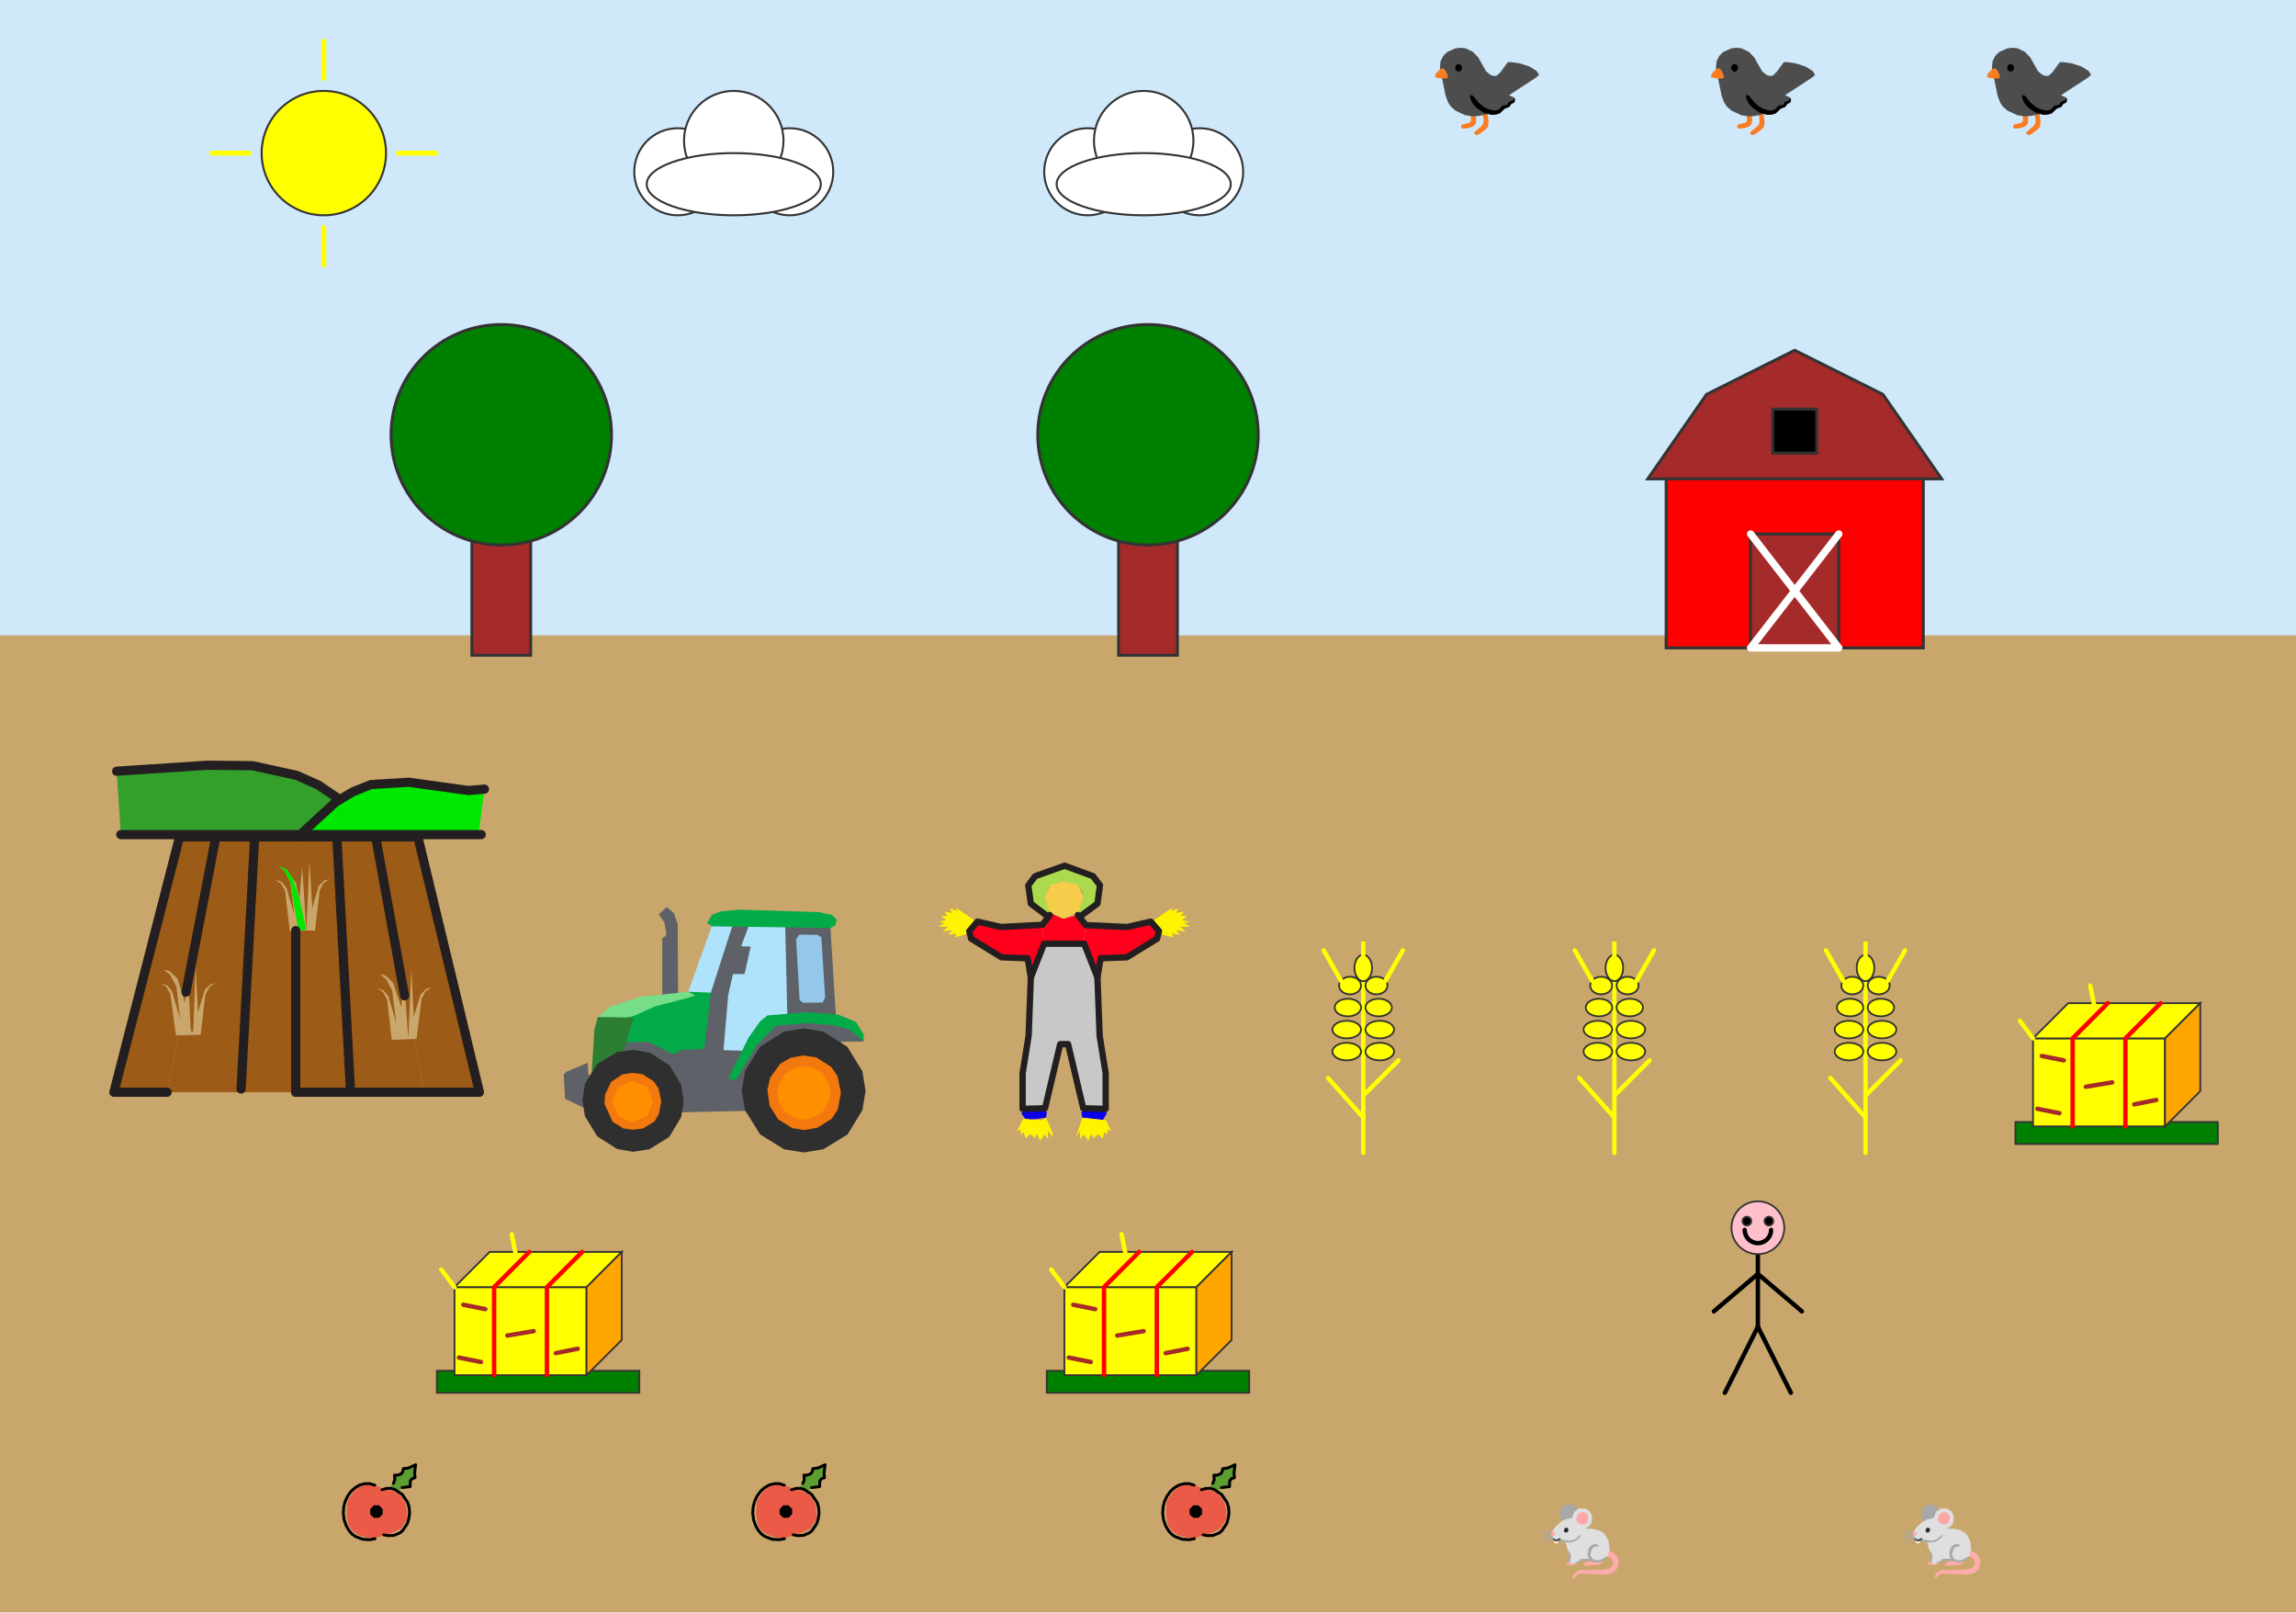
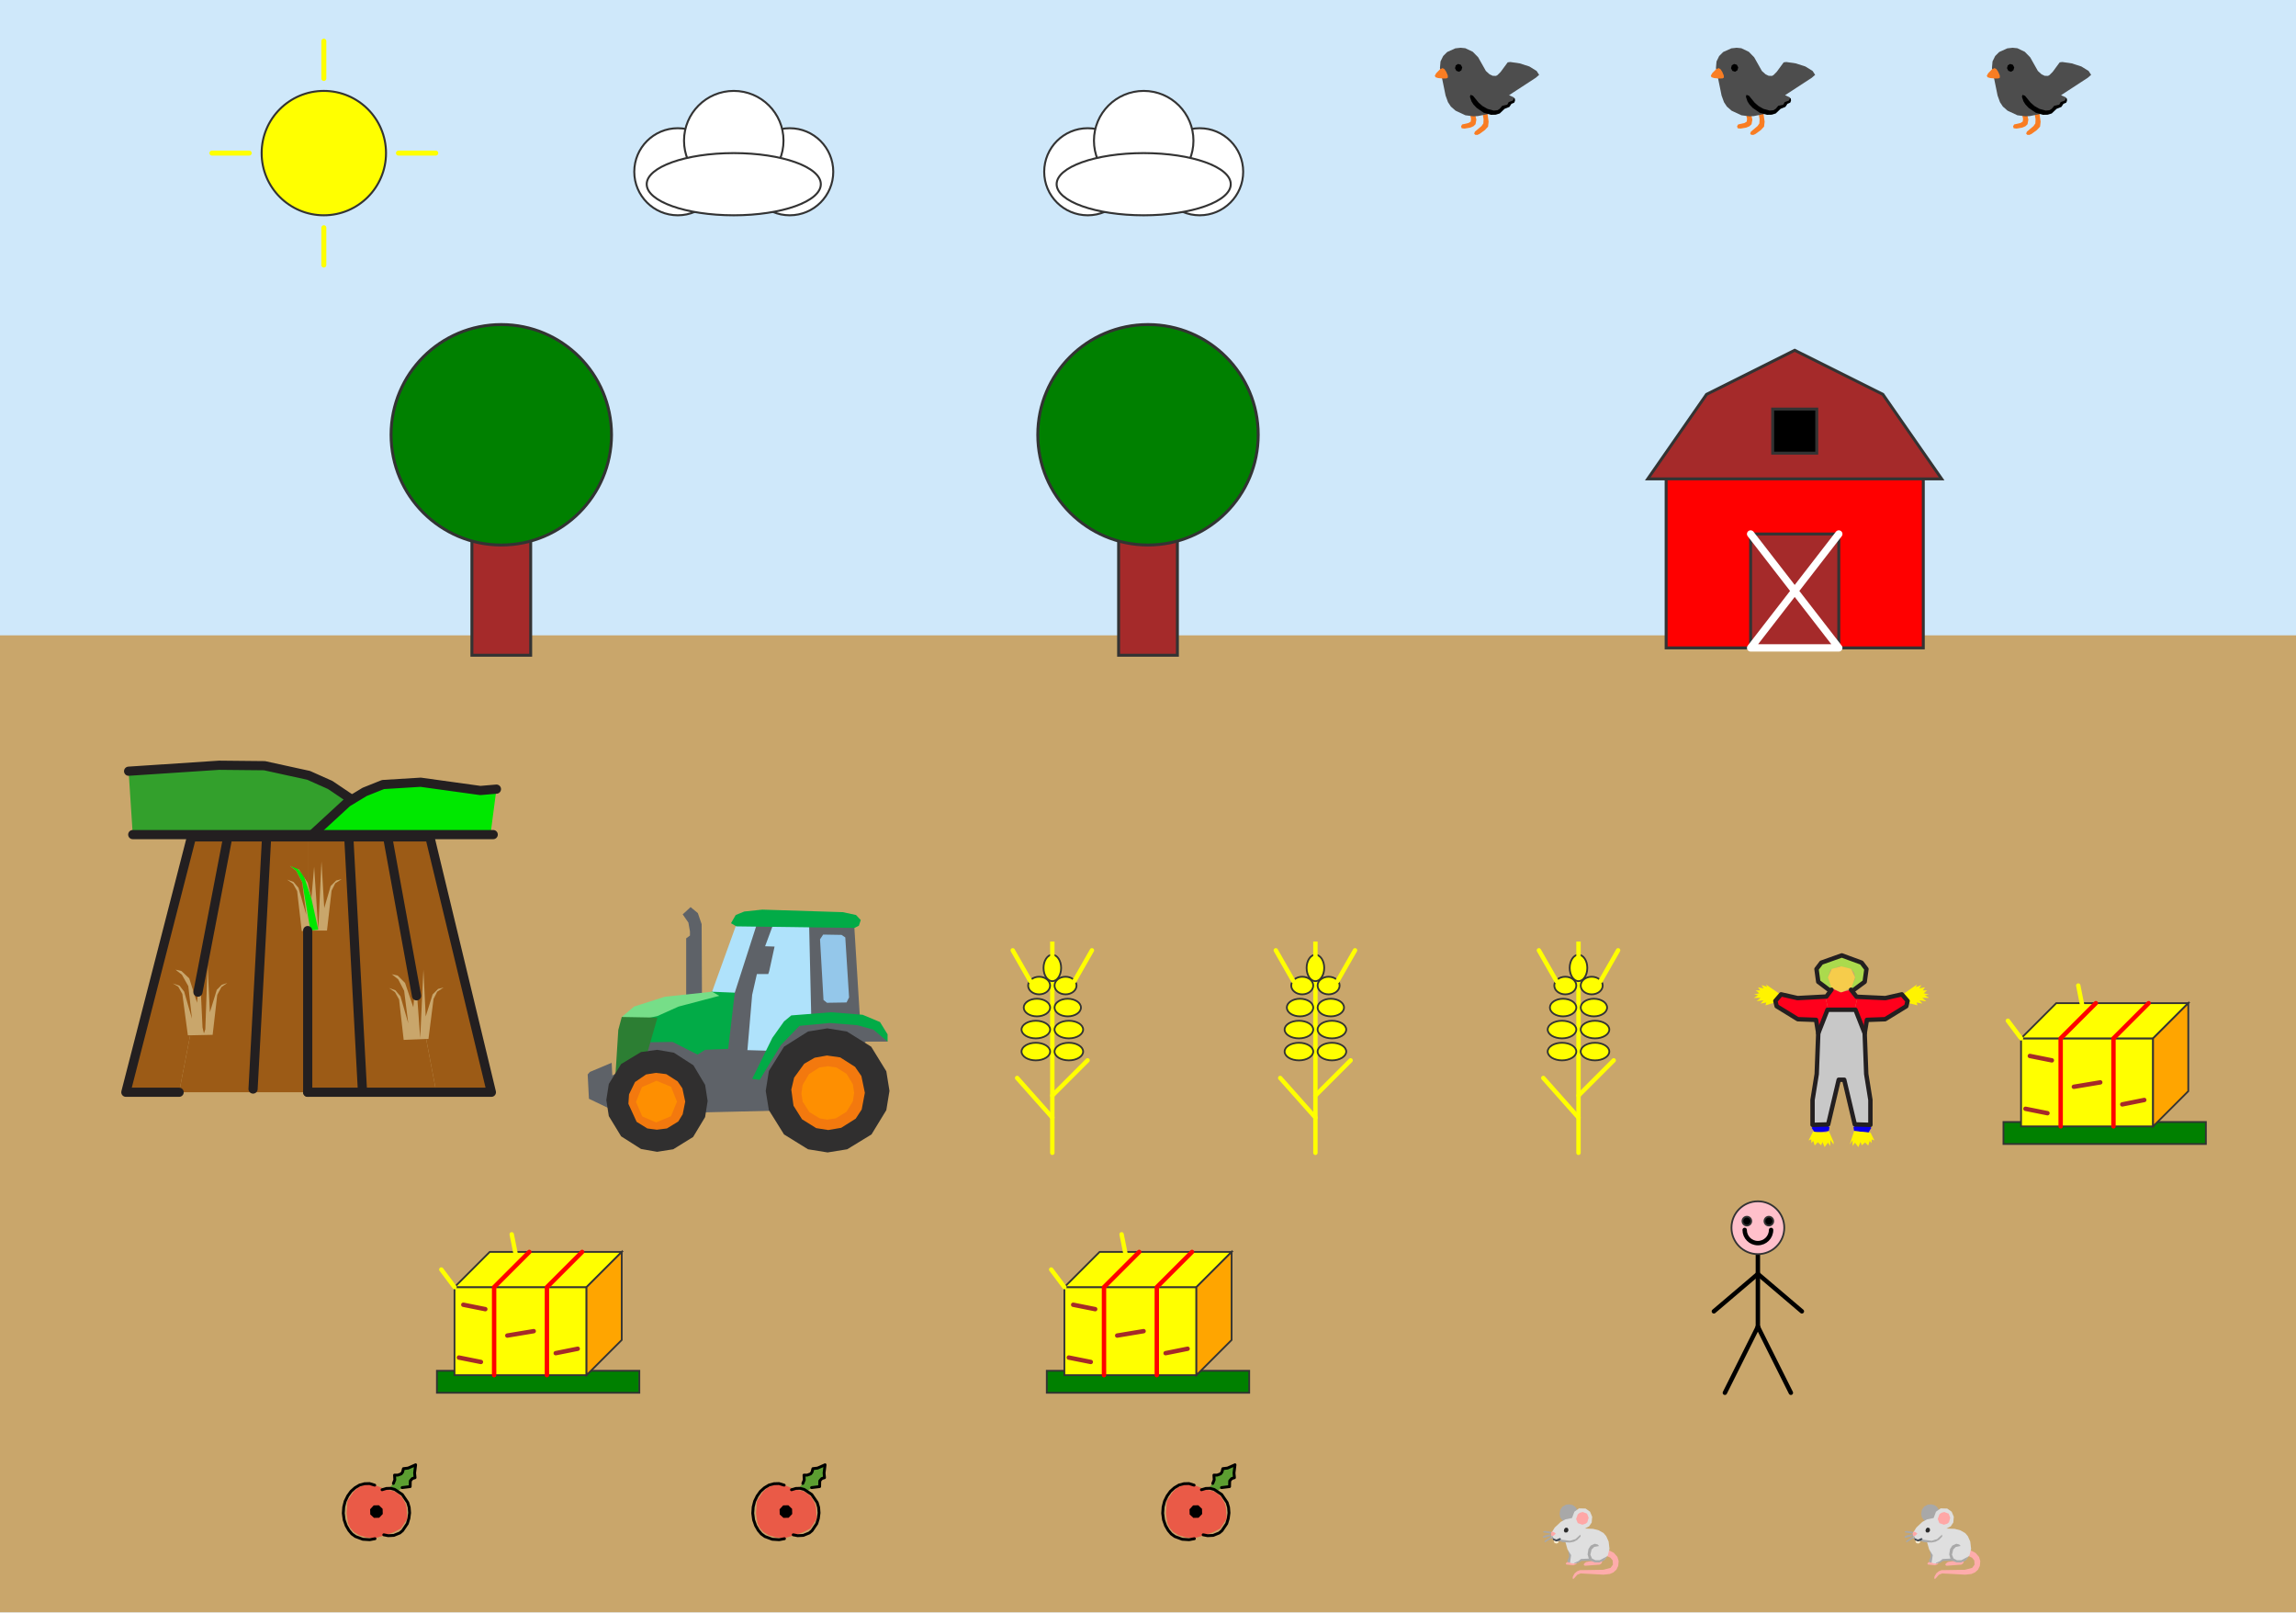
<svg xmlns="http://www.w3.org/2000/svg" viewBox="0 0 480 337" width="480" height="337">
  <rect width="480" height="337" fill="#cfe8fa" />
  <rect y="132.8" width="480" height="204.2" fill="#c9a66b" />
  <defs>
    <symbol id="o-sun" viewBox="0 0 100 100">
      <polyline points="50,5 50,20" fill="none" stroke="yellow" stroke-width="2" stroke-linecap="round" stroke-linejoin="round" />
      <polyline points="50,80 50,95" fill="none" stroke="yellow" stroke-width="2" stroke-linecap="round" stroke-linejoin="round" />
      <polyline points="5,50 20,50" fill="none" stroke="yellow" stroke-width="2" stroke-linecap="round" stroke-linejoin="round" />
      <polyline points="80,50 95,50" fill="none" stroke="yellow" stroke-width="2" stroke-linecap="round" stroke-linejoin="round" />
      <ellipse cx="50" cy="50" rx="25" ry="25" fill="yellow" stroke="#333" stroke-width="0.8" />
    </symbol>
    <symbol id="o-cloud" viewBox="0 0 100 100">
      <ellipse cx="27.5" cy="57.5" rx="17.5" ry="17.5" fill="white" stroke="#333" stroke-width="0.8" />
      <ellipse cx="72.5" cy="57.5" rx="17.5" ry="17.5" fill="white" stroke="#333" stroke-width="0.8" />
      <ellipse cx="50" cy="45" rx="20" ry="20" fill="white" stroke="#333" stroke-width="0.8" />
      <ellipse cx="50" cy="62.5" rx="35" ry="12.5" fill="white" stroke="#333" stroke-width="0.8" />
    </symbol>
    <symbol id="o-black_bird" viewBox="0 0 100 100">
      <polygon points="34.8,73.3 36,78.4 35.7,80.9 33.8,82.1 28.2,83.4 27.3,85 27.8,86.7 30.3,87 35,86.2 38,85 39.9,83.2 40.6,79.3 39.2,72.6" fill="#F97D23" />
      <polygon points="50.1,72.6 46,73.5 46.9,78.8 46.7,82.5 45.1,84.8 39.3,89.7 38.7,91.4 39.6,92.4 41.5,92.5 43.3,91.7 48,88.3 50.8,85.3 51.3,81" fill="#F97D23" />
      <polygon points="22.3,17.1 15.2,20.3 11.7,23.8 9.4,28.5 8.9,34.2 13.8,58.2 15.9,64 18.4,67.8 22.5,71.4 31.1,75.4 38.1,76.3 41.9,76.1 59.9,72.4 64.5,68.4 68.9,67.3 69.6,64.1 73.5,62.9 74,61.4 73.4,59.9 69.1,57.9 92.4,42.7 95.3,40.2 93.1,36.8 86.8,32.9 78.4,30.2 70.2,29 67.9,29.3 61.8,37.6 59,40.4 57.7,41.1 54.8,41 52.1,39.7 48.9,36.8 42.2,24.9 37.5,20.1 31,17 26.9,16.6" fill="#4D4D4D" />
      <polygon points="11.2,34.3 8.9,35.4 5.6,38.8 4.4,41 5.1,42.3 7.4,43 11.8,43.4 14.6,43.3 15.8,42.6 15.7,40.7 14.4,37.6 12.8,35.2" fill="#F97D23" />
      <polygon points="28.3,33.7 27.6,36.2 25.6,37.5 23.2,36.7 22,34.4 22.7,31.9 24.7,30.7 27.1,31.4" fill="#000000" />
      <polygon points="35.5,57.6 35,59.2 36.3,63.2 38,65.9 40.8,68.9 47,73.2 53.4,75 57.5,74.9 61,73.8 65.2,69.8 69.4,68.1 71.2,65.4 73.6,64.4 74.3,62.7 74.1,60.9 73.5,60.5 72.4,62.6 68.8,63.9 67.5,66.2 63.2,67.1 61,69.7 59,71 55.7,71.3 50.3,69.8 45.9,67.3 42.6,64.4 37.7,58.4" fill="#000000" />
    </symbol>
    <symbol id="o-tree" viewBox="0 0 100 100">
      <rect x="42" y="55" width="16" height="40" fill="brown" stroke="#333" stroke-width="0.8" />
      <ellipse cx="50" cy="35" rx="30" ry="30" fill="green" stroke="#333" stroke-width="0.8" />
    </symbol>
    <symbol id="o-barn" viewBox="0 0 100 100">
      <rect x="15" y="45" width="70" height="48" fill="red" stroke="#333" stroke-width="0.8" />
      <polygon points="10,47 26,24 50,12 74,24 90,47" fill="brown" stroke="#333" stroke-width="0.8" />
      <rect x="38" y="62" width="24" height="31" fill="brown" stroke="#333" stroke-width="0.8" />
      <polyline points="38,62 62,93 38,93 62,62" fill="none" stroke="white" stroke-width="2" stroke-linecap="round" stroke-linejoin="round" />
      <rect x="44" y="28" width="12" height="12" fill="black" stroke="#333" stroke-width="0.8" />
    </symbol>
    <symbol id="o-field" viewBox="0 0 100 100">
      <polygon points="58.8,21.1 63.7,18.6 69,17.5 77.6,17.7 86.9,19.2 90.4,18.9 89.1,28.8 50.3,28.8 54.2,24.8" fill="#00E800" />
      <polygon points="58.8,21.1 54.2,24.8 50.3,28.8 11.2,28.8 10.3,15 30,13.7 39.9,13.8 49.5,15.9 54.2,18" fill="#33A02C" />
      <polygon points="50.1,42.7 51.6,49.5 49.9,49.7 48.1,39.2 46.8,36.7 45.4,35.6 46.9,36 48.4,37.6" fill="#00E800" />
      <polygon points="25.8,58.5 25.2,65.4 23.5,60.1 21.8,58.5 20.5,58.2 21.9,59.3 23.3,61.8 24.1,68.9 22.4,63 21.4,61.7 19.9,61.2 21.1,61.9 22,63.5 23.2,72.5 23.7,72.5 21.3,84.9 9.7,84.9 24,29.3 31.9,29.3 25.9,60.5" fill="#9C5B16" />
      <polygon points="27,71.2 26.7,72.1 26.4,70.8 25.9,60.5 31.9,29.3 49.3,29.3 49.3,39.3 47.4,36.4 45.4,35.6 46.8,36.7 48.1,39.2 49,46.3 47.3,40.4 46.2,39.1 44.8,38.6 46.1,39.5 47,41.1 48,49.8 49.3,49.7 49.3,84.9 21.3,84.9 23.7,72.5 28.6,72.4 29.6,63.7 30.5,62 31.8,61.1 30.6,61.5 29.5,62.6 28,67.5 27.5,57.3" fill="#9C5B16" />
      <polygon points="49.3,49.7 53.5,49.7 54.5,41 55.3,39.4 56.7,38.5 55.5,38.8 54.3,40 52.9,44.8 52.3,34.6 51.6,49.5 50.7,35.8 50.1,42.7 49.3,39.3 49.3,29.3 66.7,29.3 72.7,61.8 72.3,66.4 70.5,61.1 68.9,59.5 67.6,59.2 69,60.3 70.3,62.8 71.2,69.9 69.5,64 68.4,62.7 67,62.2 68.3,63.1 69.2,64.7 70.2,73.5 75.1,73.3 77.3,84.9 49.3,84.9" fill="#9C5B16" />
      <polygon points="75.6,73.3 76.7,64.6 77.5,63 78.9,62.1 77.7,62.4 76.5,63.6 75,68.4 74.5,58.2 73.8,73.1 72.8,59.4 72.7,61.8 66.7,29.3 75.9,29.3 89.3,84.9 77.3,84.9 75.1,73.3" fill="#9C5B16" />
      <polyline points="21.3,84.9 9.7,84.9 24,29.3 75.9,29.3 89.3,84.9 49.3,84.9" fill="none" stroke="#231F20" stroke-width="2" stroke-linecap="round" stroke-linejoin="round" />
      <polyline points="31.9,29.3 25.4,63.1" fill="none" stroke="#231F20" stroke-width="2" stroke-linecap="round" stroke-linejoin="round" />
      <polyline points="49.3,49.7 49.3,84.9" fill="none" stroke="#231F20" stroke-width="2" stroke-linecap="round" stroke-linejoin="round" />
      <polyline points="40.3,30.3 37.4,84.2" fill="none" stroke="#231F20" stroke-width="2" stroke-linecap="round" stroke-linejoin="round" />
      <polyline points="66.7,29.3 73,63.9" fill="none" stroke="#231F20" stroke-width="2" stroke-linecap="round" stroke-linejoin="round" />
      <polyline points="58.3,30.3 61.2,84.2" fill="none" stroke="#231F20" stroke-width="2" stroke-linecap="round" stroke-linejoin="round" />
      <polyline points="11.2,28.8 89.7,28.8" fill="none" stroke="#231F20" stroke-width="2" stroke-linecap="round" stroke-linejoin="round" />
      <polyline points="50.3,28.8 57.9,21.8 61.7,19.5 65.7,17.9 73.9,17.4 86.9,19.2 90.4,18.9" fill="none" stroke="#231F20" stroke-width="2" stroke-linecap="round" stroke-linejoin="round" />
      <polyline points="10.3,15 30,13.7 39.9,13.8 49.5,15.9 54.2,18 58.8,21.1" fill="none" stroke="#231F20" stroke-width="2" stroke-linecap="round" stroke-linejoin="round" />
    </symbol>
    <symbol id="o-tractor" viewBox="0 0 100 100">
      <polygon points="37.5,47 37.4,24.8 36.2,21.3 33.9,19.4 31.4,21.7 33.2,24.3 33.7,27.1 33.7,28.4 32.5,29.3 32.5,47.9" fill="#5E6268" />
      <polygon points="53.2,23.5 43.9,53.2 32.5,58.4 19.6,60.8 18.8,68.3 9.1,72.7 8.9,68.7 2,71.6 1.3,72.4 1.7,80.1 8.8,83.5 38.5,84.4 64,83.8 89.4,62 96.3,62 94.5,57.9 87.5,53.9 85.7,24.7" fill="#5E6268" />
      <polygon points="36.1,66.1 38.5,64.6 45.8,64.3 47.9,46.5 43.4,42.3 40.7,46.2 19.6,53.3 20.6,62.2 28.2,62.1" fill="#02AB47" />
      <polygon points="40.7,46.2 47.9,46.5 55.4,23.2 48.4,24.9" fill="#AFE2FB" />
      <polygon points="51.9,64.7 58.7,64.9 67.6,54.8 72.1,53.3 71.4,23.1 60.1,24.8 57.5,31.8 60.5,31.9 58.8,39.7 58.5,40.6 54.9,40.6 53.4,47.2" fill="#AFE2FB" />
      <polygon points="75.9,28.1 74.9,29.6 76,48.8 77.1,49.7 83.3,49.6 84.1,48 82.9,29 81.7,28.2" fill="#94C7EA" />
      <polygon points="12.1,54.2 16,50.9 25.7,47.8 40.7,46.2 43,47.5 30.1,50.9 23.4,53.9 17.6,55.2" fill="#76DE88" />
      <polygon points="48.4,25.5 85.8,26 87.2,25.3 87.8,23.5 86.3,21.9 82.1,21 56.6,20.2 50.9,20.8 48.2,21.9 46.7,24.5" fill="#02AB47" />
      <polygon points="53.4,73.8 55.8,74.1 62.5,63.1 68.4,57 78,56.1 86.7,56.8 91.8,58.2 96.3,62 96.3,59.7 93.9,55.8 88.4,53.5 78.4,52.7 65.8,53.7 63.5,55.6 59.8,60.8" fill="#02AB47" />
      <polygon points="12.1,54.2 23.4,54.4 19.6,67.6 10.1,72.6 11,58.3" fill="#2C7E33" />
      <polygon points="96.9,77.6 95.9,83.7 91.2,91.4 83.5,96.1 77.3,97.1 71.1,96.1 63.5,91.4 58.7,83.7 57.7,77.6 58.7,71.3 63.5,63.6 71.1,58.8 77.2,57.8 83.4,58.8 91.1,63.6 95.9,71.4" fill="#302F2F" />
      <polygon points="39.3,80.8 38.5,85.9 34.7,92.2 28.4,96.1 23.3,96.9 18.2,96 11.9,92 8,85.6 7.2,80.5 8,75.4 11.9,69.1 18.2,65.3 23.3,64.6 28.6,65.5 34.8,69.5 38.5,75.7" fill="#302F2F" />
      <polygon points="32.2,81 31.4,85 30,87.3 26.4,89.5 23.2,89.9 20.2,89.5 16.8,87.4 14.2,81.7 14.4,78.7 16.3,74.8 19.8,72.4 22.9,71.9 26.2,72.3 29.8,74.6 31.3,76.8" fill="#F3790E" />
      <polygon points="29.6,81 27.7,85.6 23,87.6 18.6,85.7 16.6,81.1 18.5,76.4 23.1,74.4 27.7,76.3" fill="#FE8F01" />
      <polygon points="89.1,78.2 88.1,83.5 86.2,86.4 81.6,89.3 77.5,90 73.7,89.4 69.2,86.6 66.5,82.3 65.8,77.2 66.7,73.4 69.9,69 73.2,67.1 77.1,66.4 81.3,67 86,70 88,72.9" fill="#F3790E" />
      <polygon points="85.7,78.2 85.3,80.9 83.3,84.2 79.9,86.3 77.2,86.7 74.8,86.3 71.5,84.3 69.4,81 69,78.4 69.4,75.7 71.4,72.3 74.7,70.2 77.4,69.8 80.1,70.2 83.3,72.2 85.3,75.5" fill="#FE8F01" />
    </symbol>
+     <symbol id="o-wheat" viewBox="0 0 100 100">
+       <polyline points="50,96 50,14" fill="none" stroke="yellow" stroke-width="2" stroke-linecap="round" stroke-linejoin="round" />
+       <polyline points="50,80 34,62" fill="none" stroke="yellow" stroke-width="2" stroke-linecap="round" stroke-linejoin="round" />
+       <polyline points="50,70 66,54" fill="none" stroke="yellow" stroke-width="2" stroke-linecap="round" stroke-linejoin="round" />
+       <ellipse cx="42.5" cy="50" rx="6.5" ry="4" fill="yellow" stroke="#333" stroke-width="0.8" />
+       <ellipse cx="57.5" cy="50" rx="6.5" ry="4" fill="yellow" stroke="#333" stroke-width="0.8" />
+       <ellipse cx="42.5" cy="40" rx="6.5" ry="4" fill="yellow" stroke="#333" stroke-width="0.8" />
+       <ellipse cx="57.5" cy="40" rx="6.5" ry="4" fill="yellow" stroke="#333" stroke-width="0.8" />
+       <ellipse cx="43" cy="30" rx="6" ry="4" fill="yellow" stroke="#333" stroke-width="0.8" />
+       <ellipse cx="57" cy="30" rx="6" ry="4" fill="yellow" stroke="#333" stroke-width="0.8" />
+       <ellipse cx="44" cy="20" rx="5" ry="4" fill="yellow" stroke="#333" stroke-width="0.8" />
+       <ellipse cx="56" cy="20" rx="5" ry="4" fill="yellow" stroke="#333" stroke-width="0.8" />
+       <ellipse cx="50" cy="12" rx="4" ry="6" fill="yellow" stroke="#333" stroke-width="0.8" />
+       <polyline points="40,18 32,4" fill="none" stroke="yellow" stroke-width="2" stroke-linecap="round" stroke-linejoin="round" />
+       <polyline points="60,18 68,4" fill="none" stroke="yellow" stroke-width="2" stroke-linecap="round" stroke-linejoin="round" />
+       <polyline points="50,8 50,0" fill="none" stroke="yellow" stroke-width="2" stroke-linecap="round" stroke-linejoin="round" />
+     </symbol>
    <symbol id="o-scarecrow" viewBox="0 0 100 100">
      <polygon points="57.3,25.1 55.9,31 44,31 42.6,25.1 45.8,21.4 49.5,23.1 54.3,21.9" fill="#FF001C" />
      <polygon points="53.6,21.8 56.1,17 55.8,14.3 54.3,12.4 48.9,11.3 45,12.9 43.8,16.3 45.8,21.4 45,22.4 41.4,20.6 39,17.5 38.3,13.9 39.6,10.5 49.7,6.3 59.7,10 61.4,13.2 60.7,17.9 57.4,21.3 54.8,22.5" fill="#ABDA4D" />
      <polygon points="56.1,16.3 54.5,20.9 49.9,23.1 45.4,21 43.8,16.3 45.6,12.4 49.9,11.3 54.3,12.4" fill="#F6CC4B" />
      <polygon points="19.7,27.9 22.5,24 30,25.7 42.6,25.1 44,31 39.4,41.7 38.4,35.6 30.1,35.3 20.5,29.4" fill="#FF001C" />
      <polygon points="80.2,27.9 79.4,29.4 69.8,35.3 61.5,35.6 60.5,41.7 55.9,31 57.3,25.1 69.9,25.7 77.5,24" fill="#FF001C" />
      <polygon points="44.2,86.1 37.9,86.9 36.4,84.7 37.5,83.2 43.1,83.2 44.5,84.4" fill="#0B00EA" />
      <polygon points="55.7,86.1 55.4,84.4 56.8,83.2 62.4,83.3 63.5,84.7 62.2,86.8" fill="#0B00EA" />
      <polygon points="55.9,31 60.5,41.7 61.2,60.2 63.1,72 63.1,83.3 56,83.1 51.2,62.8 49.9,62.8 48.7,62.8 43.9,83.1 36.8,83.3 36.8,72 38.7,60.2 39.4,41.7 43.6,31" fill="#C8C8C8" />
      <polygon points="86.7,28.2 84.1,27.7 84.5,29 80.2,27.9 77.7,24.1 84.3,19.5 83.7,20.7 86.3,19.8 85.3,21.3 87.9,20.8 86.9,22.2 88.9,22.2 87.3,23.5 89.7,24.1 87.8,24.4 89.8,25.6 86.7,25.6 88.5,27.2 85.4,26.7" fill="#FFF400" />
      <polygon points="63.2,86.9 64.9,90.4 63.7,89.9 63.6,91.6 62.8,90.6 62.1,92.7 60.7,91.3 59.2,92.6 58.6,91.1 57.6,93.4 56.1,91.4 55,92.9 55,90.3 53.7,92.2 55.7,86.1" fill="#FFF400" />
      <polygon points="44.2,86.1 46.4,91.1 46.3,92.2 44.9,90.2 44.9,92.9 43.8,91.4 42.3,93.4 41.3,91.1 40.7,92.6 39.2,91.2 37.8,92.7 37.1,90.6 36.3,91.6 36.2,89.9 35,90.4 37,86.4 42.8,86.9" fill="#FFF400" />
      <polygon points="19.7,27.7 15.4,29 15.8,27.7 13.2,28.2 14.5,26.7 11.4,27.1 13.2,25.6 10.1,25.6 12.1,24.4 10.2,24.1 12.6,23.5 11,22.2 13,22.2 12,20.8 14.6,21.3 13.6,19.8 16.2,20.6 15.6,19.5 21.7,23.7" fill="#FFF400" />
      <polyline points="55.1,22.3 60.5,18.3 61.3,12.5 59.1,9.6 50.1,6.3 40.8,9.6 38.6,12.5 39.4,18.3 44.7,22.3" fill="none" stroke="#231F20" stroke-width="2" stroke-linecap="round" stroke-linejoin="round" />
      <polyline points="45.4,21.9 43.1,25 30,25.7 22.5,24 19.9,27 20.5,29.4 30.1,35.3 38.4,35.6 39.4,41.7" fill="none" stroke="#231F20" stroke-width="2" stroke-linecap="round" stroke-linejoin="round" />
      <polyline points="54.3,21.9 56.8,25.1 69.9,25.7 77.4,24 80,27 79.4,29.4 69.8,35.3 61.5,35.6 60.5,41.7" fill="none" stroke="#231F20" stroke-width="2" stroke-linecap="round" stroke-linejoin="round" />
      <polyline points="50,62.8 51.2,62.8 56,83.1 63.1,83.3 63.1,72 61.2,60.2 60.5,41.7 56.3,31 43.6,31 39.4,41.7 38.7,60.2 36.8,72 36.8,83.3 43.9,83.1 48.7,62.8 49.9,62.8" fill="none" stroke="#231F20" stroke-width="2" stroke-linecap="round" stroke-linejoin="round" />
-     </symbol>
-     <symbol id="o-wheat" viewBox="0 0 100 100">
-       <polyline points="50,96 50,14" fill="none" stroke="yellow" stroke-width="2" stroke-linecap="round" stroke-linejoin="round" />
-       <polyline points="50,80 34,62" fill="none" stroke="yellow" stroke-width="2" stroke-linecap="round" stroke-linejoin="round" />
-       <polyline points="50,70 66,54" fill="none" stroke="yellow" stroke-width="2" stroke-linecap="round" stroke-linejoin="round" />
-       <ellipse cx="42.5" cy="50" rx="6.5" ry="4" fill="yellow" stroke="#333" stroke-width="0.8" />
-       <ellipse cx="57.5" cy="50" rx="6.5" ry="4" fill="yellow" stroke="#333" stroke-width="0.8" />
-       <ellipse cx="42.5" cy="40" rx="6.5" ry="4" fill="yellow" stroke="#333" stroke-width="0.8" />
-       <ellipse cx="57.5" cy="40" rx="6.5" ry="4" fill="yellow" stroke="#333" stroke-width="0.8" />
-       <ellipse cx="43" cy="30" rx="6" ry="4" fill="yellow" stroke="#333" stroke-width="0.8" />
-       <ellipse cx="57" cy="30" rx="6" ry="4" fill="yellow" stroke="#333" stroke-width="0.8" />
-       <ellipse cx="44" cy="20" rx="5" ry="4" fill="yellow" stroke="#333" stroke-width="0.8" />
-       <ellipse cx="56" cy="20" rx="5" ry="4" fill="yellow" stroke="#333" stroke-width="0.8" />
-       <ellipse cx="50" cy="12" rx="4" ry="6" fill="yellow" stroke="#333" stroke-width="0.8" />
-       <polyline points="40,18 32,4" fill="none" stroke="yellow" stroke-width="2" stroke-linecap="round" stroke-linejoin="round" />
-       <polyline points="60,18 68,4" fill="none" stroke="yellow" stroke-width="2" stroke-linecap="round" stroke-linejoin="round" />
-       <polyline points="50,8 50,0" fill="none" stroke="yellow" stroke-width="2" stroke-linecap="round" stroke-linejoin="round" />
    </symbol>
    <symbol id="o-hay" viewBox="0 0 100 100">
      <rect x="4" y="82" width="92" height="10" fill="green" stroke="#333" stroke-width="0.8" />
      <rect x="12" y="44" width="60" height="40" fill="yellow" stroke="#333" stroke-width="0.8" />
      <polygon points="12,44 28,28 88,28 72,44" fill="yellow" stroke="#333" stroke-width="0.8" />
      <polygon points="72,44 88,28 88,68 72,84" fill="orange" stroke="#333" stroke-width="0.8" />
      <polyline points="30,84 30,44 46,28" fill="none" stroke="red" stroke-width="2" stroke-linecap="round" stroke-linejoin="round" />
      <polyline points="54,84 54,44 70,28" fill="none" stroke="red" stroke-width="2" stroke-linecap="round" stroke-linejoin="round" />
      <polyline points="16,52 26,54" fill="none" stroke="brown" stroke-width="2" stroke-linecap="round" stroke-linejoin="round" />
      <polyline points="36,66 48,64" fill="none" stroke="brown" stroke-width="2" stroke-linecap="round" stroke-linejoin="round" />
      <polyline points="58,74 68,72" fill="none" stroke="brown" stroke-width="2" stroke-linecap="round" stroke-linejoin="round" />
      <polyline points="14,76 24,78" fill="none" stroke="brown" stroke-width="2" stroke-linecap="round" stroke-linejoin="round" />
      <polyline points="12,44 6,36" fill="none" stroke="yellow" stroke-width="2" stroke-linecap="round" stroke-linejoin="round" />
      <polyline points="40,30 38,20" fill="none" stroke="yellow" stroke-width="2" stroke-linecap="round" stroke-linejoin="round" />
    </symbol>
    <symbol id="o-person" viewBox="0 0 100 100">
      <polyline points="50,29 50,62" fill="none" stroke="black" stroke-width="2" stroke-linecap="round" stroke-linejoin="round" />
      <polyline points="50,38 30,55" fill="none" stroke="black" stroke-width="2" stroke-linecap="round" stroke-linejoin="round" />
      <polyline points="50,38 70,55" fill="none" stroke="black" stroke-width="2" stroke-linecap="round" stroke-linejoin="round" />
      <polyline points="50,62 35,92" fill="none" stroke="black" stroke-width="2" stroke-linecap="round" stroke-linejoin="round" />
      <polyline points="50,62 65,92" fill="none" stroke="black" stroke-width="2" stroke-linecap="round" stroke-linejoin="round" />
      <ellipse cx="50" cy="17" rx="12" ry="12" fill="pink" stroke="#333" stroke-width="0.8" />
      <ellipse cx="45" cy="14" rx="2" ry="2" fill="black" stroke="#333" stroke-width="0.8" />
      <ellipse cx="55" cy="14" rx="2" ry="2" fill="black" stroke="#333" stroke-width="0.8" />
      <path d="M44 18 A6 6 0 0 0 56 18" fill="none" stroke="black" stroke-width="2" stroke-linecap="round" stroke-linejoin="round" />
    </symbol>
    <symbol id="o-poppy" viewBox="0 0 100 100">
      <polygon points="29.8,43.1 29.2,51.8 30.2,58.7 31.8,62 34.3,64.8 38,67 43,68.5 49.7,68.9 61.9,65 67,62.3 71.5,55.5 71,48 70.3,45 67.7,40.3 64,37.2 61.8,36.2 56.7,35.2 49.4,32.2 44.2,31.6 41.8,31.9 37.6,33.6 34.1,36.6" fill="#EA5A47" />
      <polygon points="59.7,33.4 62.7,29.4 63.1,27 62.6,25.1 65,25.6 66.7,25.1 68.3,23.1 68.8,20.6 72.4,20.4 77.3,17.9 76.3,22.5 76.9,26.9 75.2,27.3 73.6,28.9 73.1,30.7 73.5,33.1 69.2,33.2 65.3,35.9" fill="#5C9E31" />
      <polygon points="54.3,48.6 54.4,52.2 51.9,54.8 48.3,54.9 45.7,52.5 45.6,48.9 48.1,46.2 51.7,46.1" fill="#000000" />
      <polyline points="61.8,30.9 62.8,28.4 62.6,25.1 64.9,25.1 67.3,24.2 68.2,23 68.8,20.6 72.1,20.2 77.3,17.9 76.6,23.6 76.9,26.9 75,27.5 73.6,29.1 73.5,33.1 67.9,33.8" fill="none" stroke="#000000" stroke-width="2" stroke-linecap="round" stroke-linejoin="round" />
      <polyline points="48.8,32.1 45.2,31 41.7,31.1 38.3,32 35.1,33.9 32.3,36.4 30,39.6 28.2,43.3 27.2,47.3 26.9,51.7 27.5,56.3 28.9,60.3 30.8,63.6 32.9,66.1 35.4,67.9 40.5,69.8 45.3,70.1 49,69.4" fill="none" stroke="#000000" stroke-width="2" stroke-linecap="round" stroke-linejoin="round" />
      <polyline points="53.9,35.3 56.9,34.4 59.8,34.3 62.8,35.1 68,38.6 71.8,44.2 72.8,47.6 73.1,51.4 72.6,55.3 71.5,58.9 68.2,63.8 66.3,65.4 62.1,67.1 58.2,67.3 55.1,66.7" fill="none" stroke="#000000" stroke-width="2" stroke-linecap="round" stroke-linejoin="round" />
    </symbol>
    <symbol id="o-mouse" viewBox="0 0 100 100">
      <polygon points="20.4,55.3 21.2,58.3 23.3,59.2 25.1,58.6 26.4,55.7" fill="#FEEED1" />
      <polygon points="19,49 10,47.6 9.4,46.5 11.6,46 17.3,46.8 19.6,47.8" fill="#A8A8A8" />
      <polygon points="9.8,53.2 9.1,51.9 11.8,50.6 17.3,49.5 19.1,50 18.6,51.1" fill="#A8A8A8" />
      <polygon points="11.6,57.9 10.7,56.9 12.1,55.6 19,51.2 20.1,51.5 19.9,52.6" fill="#A8A8A8" />
      <polygon points="46.1,28 45.2,32.4 43.8,34.8 40.4,37.2 37.5,37.7 32.8,36.9 30.1,35.4 27.4,31.8 26.7,28.3 27.4,23.9 29.8,20.5 33.6,18.5 37.1,18.2 40.5,19 43.1,20.8 45,23.4" fill="#A8A8A8" />
      <polygon points="74.1,71.4 79.8,73.9 82.2,76.8 82.5,81.2 80,84.6 72.4,86.6 47.9,87 45,88.2 42.4,90.4 40.5,93.9 40.4,96 41.5,96 45.2,91.8 48.7,90.4 72.7,91.7 79.1,91 82.9,89.4 86.1,86.5 88,82.6 88.5,77.6 87.2,73.2 83.5,68.9 76.3,65.3" fill="#FEACAB" />
      <polygon points="61.4,77.2 54.5,78.5 52.3,80.2 52,81.7 53.3,82.4 68.7,81.2 70.6,79.8 71.4,77.5" fill="#FEACAB" />
      <polygon points="37.2,77.5 33.8,79.1 33.2,80.5 33.9,81.1 41.1,81.9 44.3,80.5 44.5,79.1" fill="#FEACAB" />
      <polygon points="37.6,64.3 35.5,64 36.7,72.8 34.9,77.1 35.5,78.6 37.1,79.1 40.3,78.3 43.3,69.2" fill="#A9A9A9" />
      <polygon points="39.7,32.5 42.2,25.9 47.1,22.4 53.9,22.6 58.6,25.9 60.8,31.2 60.3,37.2 57.6,41.2 53.1,43.5 61.8,43.8 67.8,45.4 72.8,48.3 75.5,51.5 78,57.1 78.9,64.7 77.2,71.4 73.8,75.8 71,77.3 65.4,78.4 62.8,78.2 58.6,76 49.7,76.5 43.7,79.8 40.1,80 37.6,79.1 38.8,71.3 35,65.3 32.8,57.5 27.1,56 23.9,56.6 21,55.8 18.8,53 18,48.3 21.7,42.4 28,36.5 32.9,33.9" fill="#DFDFDF" />
      <polygon points="55.4,27.9 50.9,26.2 47.7,27.1 45.7,28.7 44,33.5 45.7,37.8 50.5,39.5 53.8,38.5 55.7,37 57.1,32.2" fill="#FFA7A6" />
      <polygon points="49.1,75.3 46.4,77.5 42.1,79.4 42.3,80 46.3,79.4 49.7,77.3 59.4,77.2 63.4,78.8 68.4,78.9 73.2,76.9 76.7,72.3 68.7,76.6 64.2,76.6 60.6,74.8 58.9,70.8 60.2,65.4 62.9,62.7 68,61.7 66.4,60.1 63.4,59.4 59.3,61.3 56.9,64.9 56,70.6 57.3,74.9" fill="#A9A9A9" />
      <polygon points="35.8,46.1 34.4,47.6 32.2,47.6 31.2,46.1 31.6,44 33,42.6 34.8,42.7 35.9,44.1" fill="#2A2A2A" />
      <polygon points="18.2,51.1 20.3,51.1 22.8,48.8 20.7,47.2 18.6,46.7 17.8,48.9" fill="#FFA7A6" />
      <polygon points="37.7,56.3 43.4,54.5 48.5,49.8 48.7,51.8 45.3,55.3 41.9,57.2 37.5,58.1 30.1,57.7 25,56.1 22.6,56.5 19.3,54.6 18.2,51.4 19.3,51.2 20.7,54 23.1,55.6 27.7,55" fill="#A9A9A9" />
      <polygon points="19.3,53.5 20.3,55.8 23.5,57 26.5,56.2 28.3,54.2 27,53.4 23.4,55" fill="#434B55" />
    </symbol>
  </defs>
  <use href="#o-sun" x="41.7" y="6" width="52" height="52" />
  <use href="#o-cloud" x="127.4" y="6" width="52" height="52" />
  <use href="#o-cloud" x="213.1" y="6" width="52" height="52" />
  <use href="#o-black_bird" x="298.9" y="6" width="24" height="24" />
  <use href="#o-black_bird" x="356.6" y="6" width="24" height="24" />
  <use href="#o-black_bird" x="414.3" y="6" width="24" height="24" />
  <use href="#o-tree" x="66.4" y="64" width="76.8" height="76.8" />
  <use href="#o-tree" x="201.6" y="64" width="76.8" height="76.8" />
  <use href="#o-barn" x="336.8" y="64" width="76.8" height="76.8" />
-   <use href="#o-field" x="14.5" y="146.8" width="96" height="96" />
-   <use href="#o-tractor" x="117" y="176.8" width="66" height="66" />
-   <use href="#o-scarecrow" x="189.5" y="176.8" width="66" height="66" />
-   <use href="#o-wheat" x="262" y="196.8" width="46" height="46" />
-   <use href="#o-wheat" x="314.5" y="196.8" width="46" height="46" />
-   <use href="#o-wheat" x="367" y="196.8" width="46" height="46" />
-   <use href="#o-hay" x="419.5" y="196.8" width="46" height="46" />
+   <use href="#o-field" x="17" y="146.8" width="96" height="96" />
+   <use href="#o-tractor" x="122" y="176.8" width="66" height="66" />
+   <use href="#o-wheat" x="197" y="196.8" width="46" height="46" />
+   <use href="#o-wheat" x="252" y="196.8" width="46" height="46" />
+   <use href="#o-wheat" x="307" y="196.8" width="46" height="46" />
+   <use href="#o-scarecrow" x="362" y="196.8" width="46" height="46" />
+   <use href="#o-hay" x="417" y="196.8" width="46" height="46" />
  <use href="#o-hay" x="89.5" y="248.8" width="46" height="46" />
  <use href="#o-hay" x="217" y="248.8" width="46" height="46" />
  <use href="#o-person" x="344.5" y="248.8" width="46" height="46" />
  <use href="#o-poppy" x="63.7" y="300.8" width="30" height="30" />
  <use href="#o-poppy" x="149.3" y="300.8" width="30" height="30" />
  <use href="#o-poppy" x="235" y="300.8" width="30" height="30" />
  <use href="#o-mouse" x="320.7" y="310.8" width="20" height="20" />
  <use href="#o-mouse" x="396.3" y="310.8" width="20" height="20" />
</svg>
